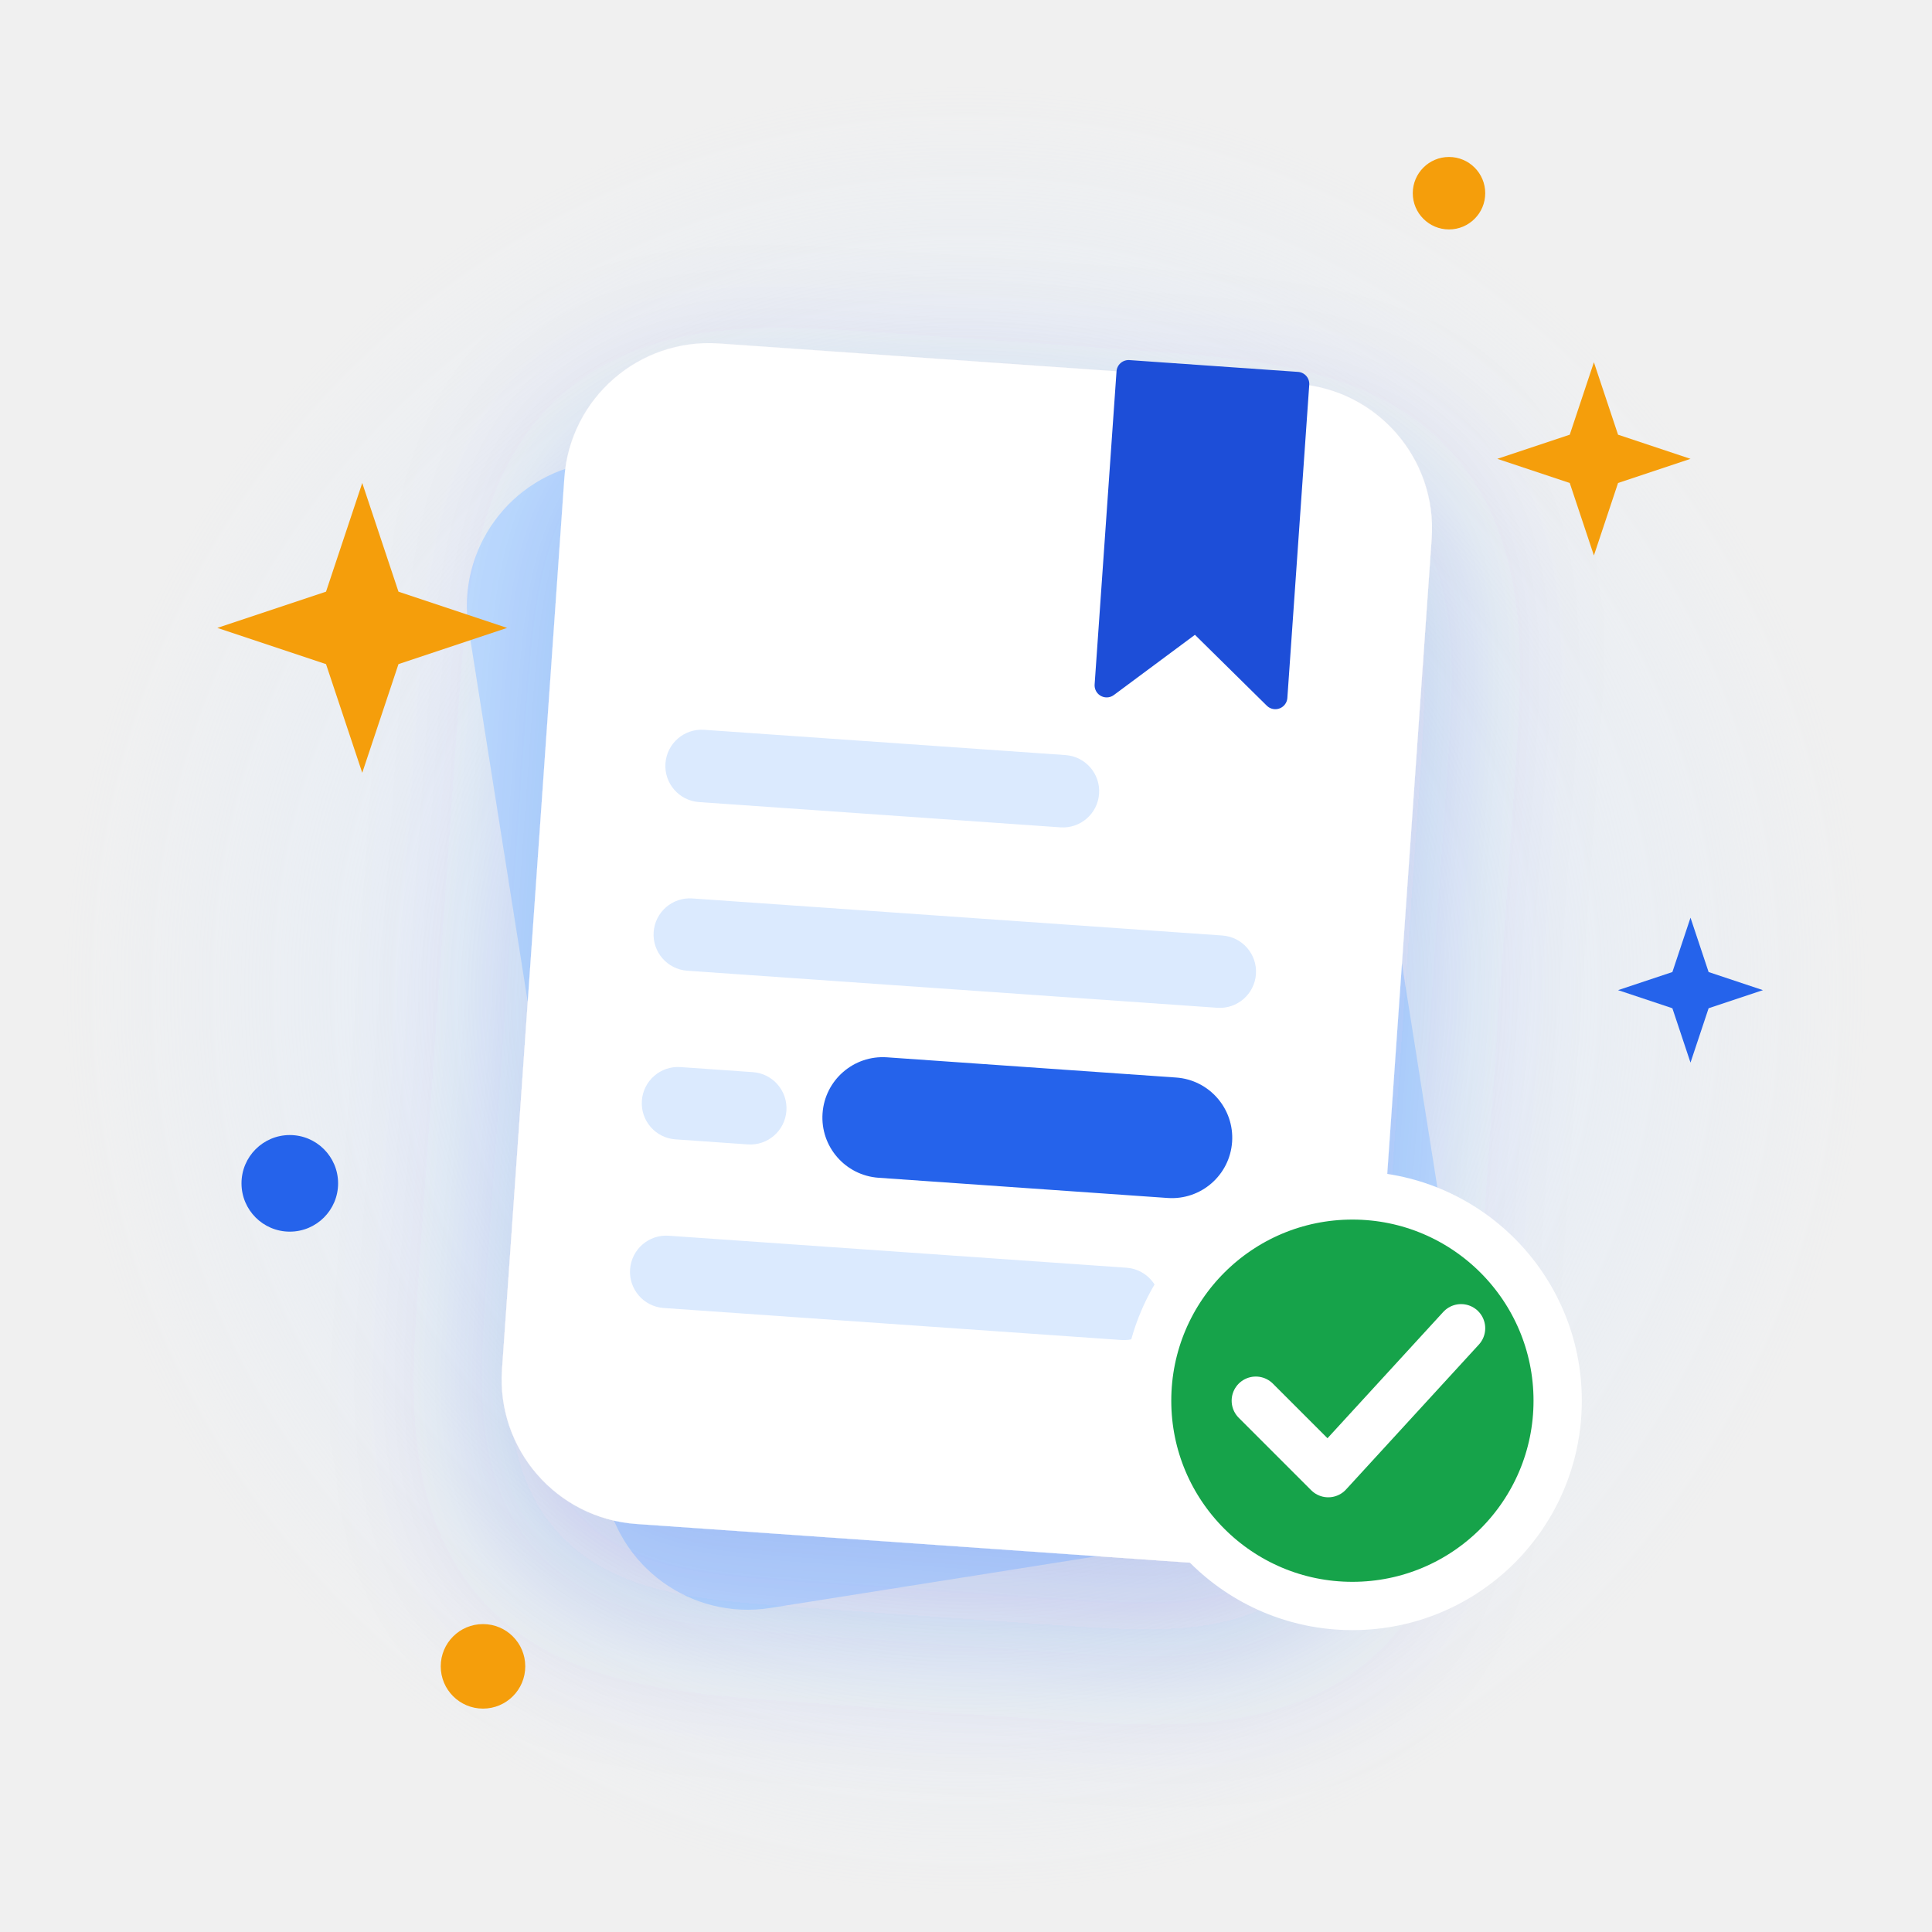
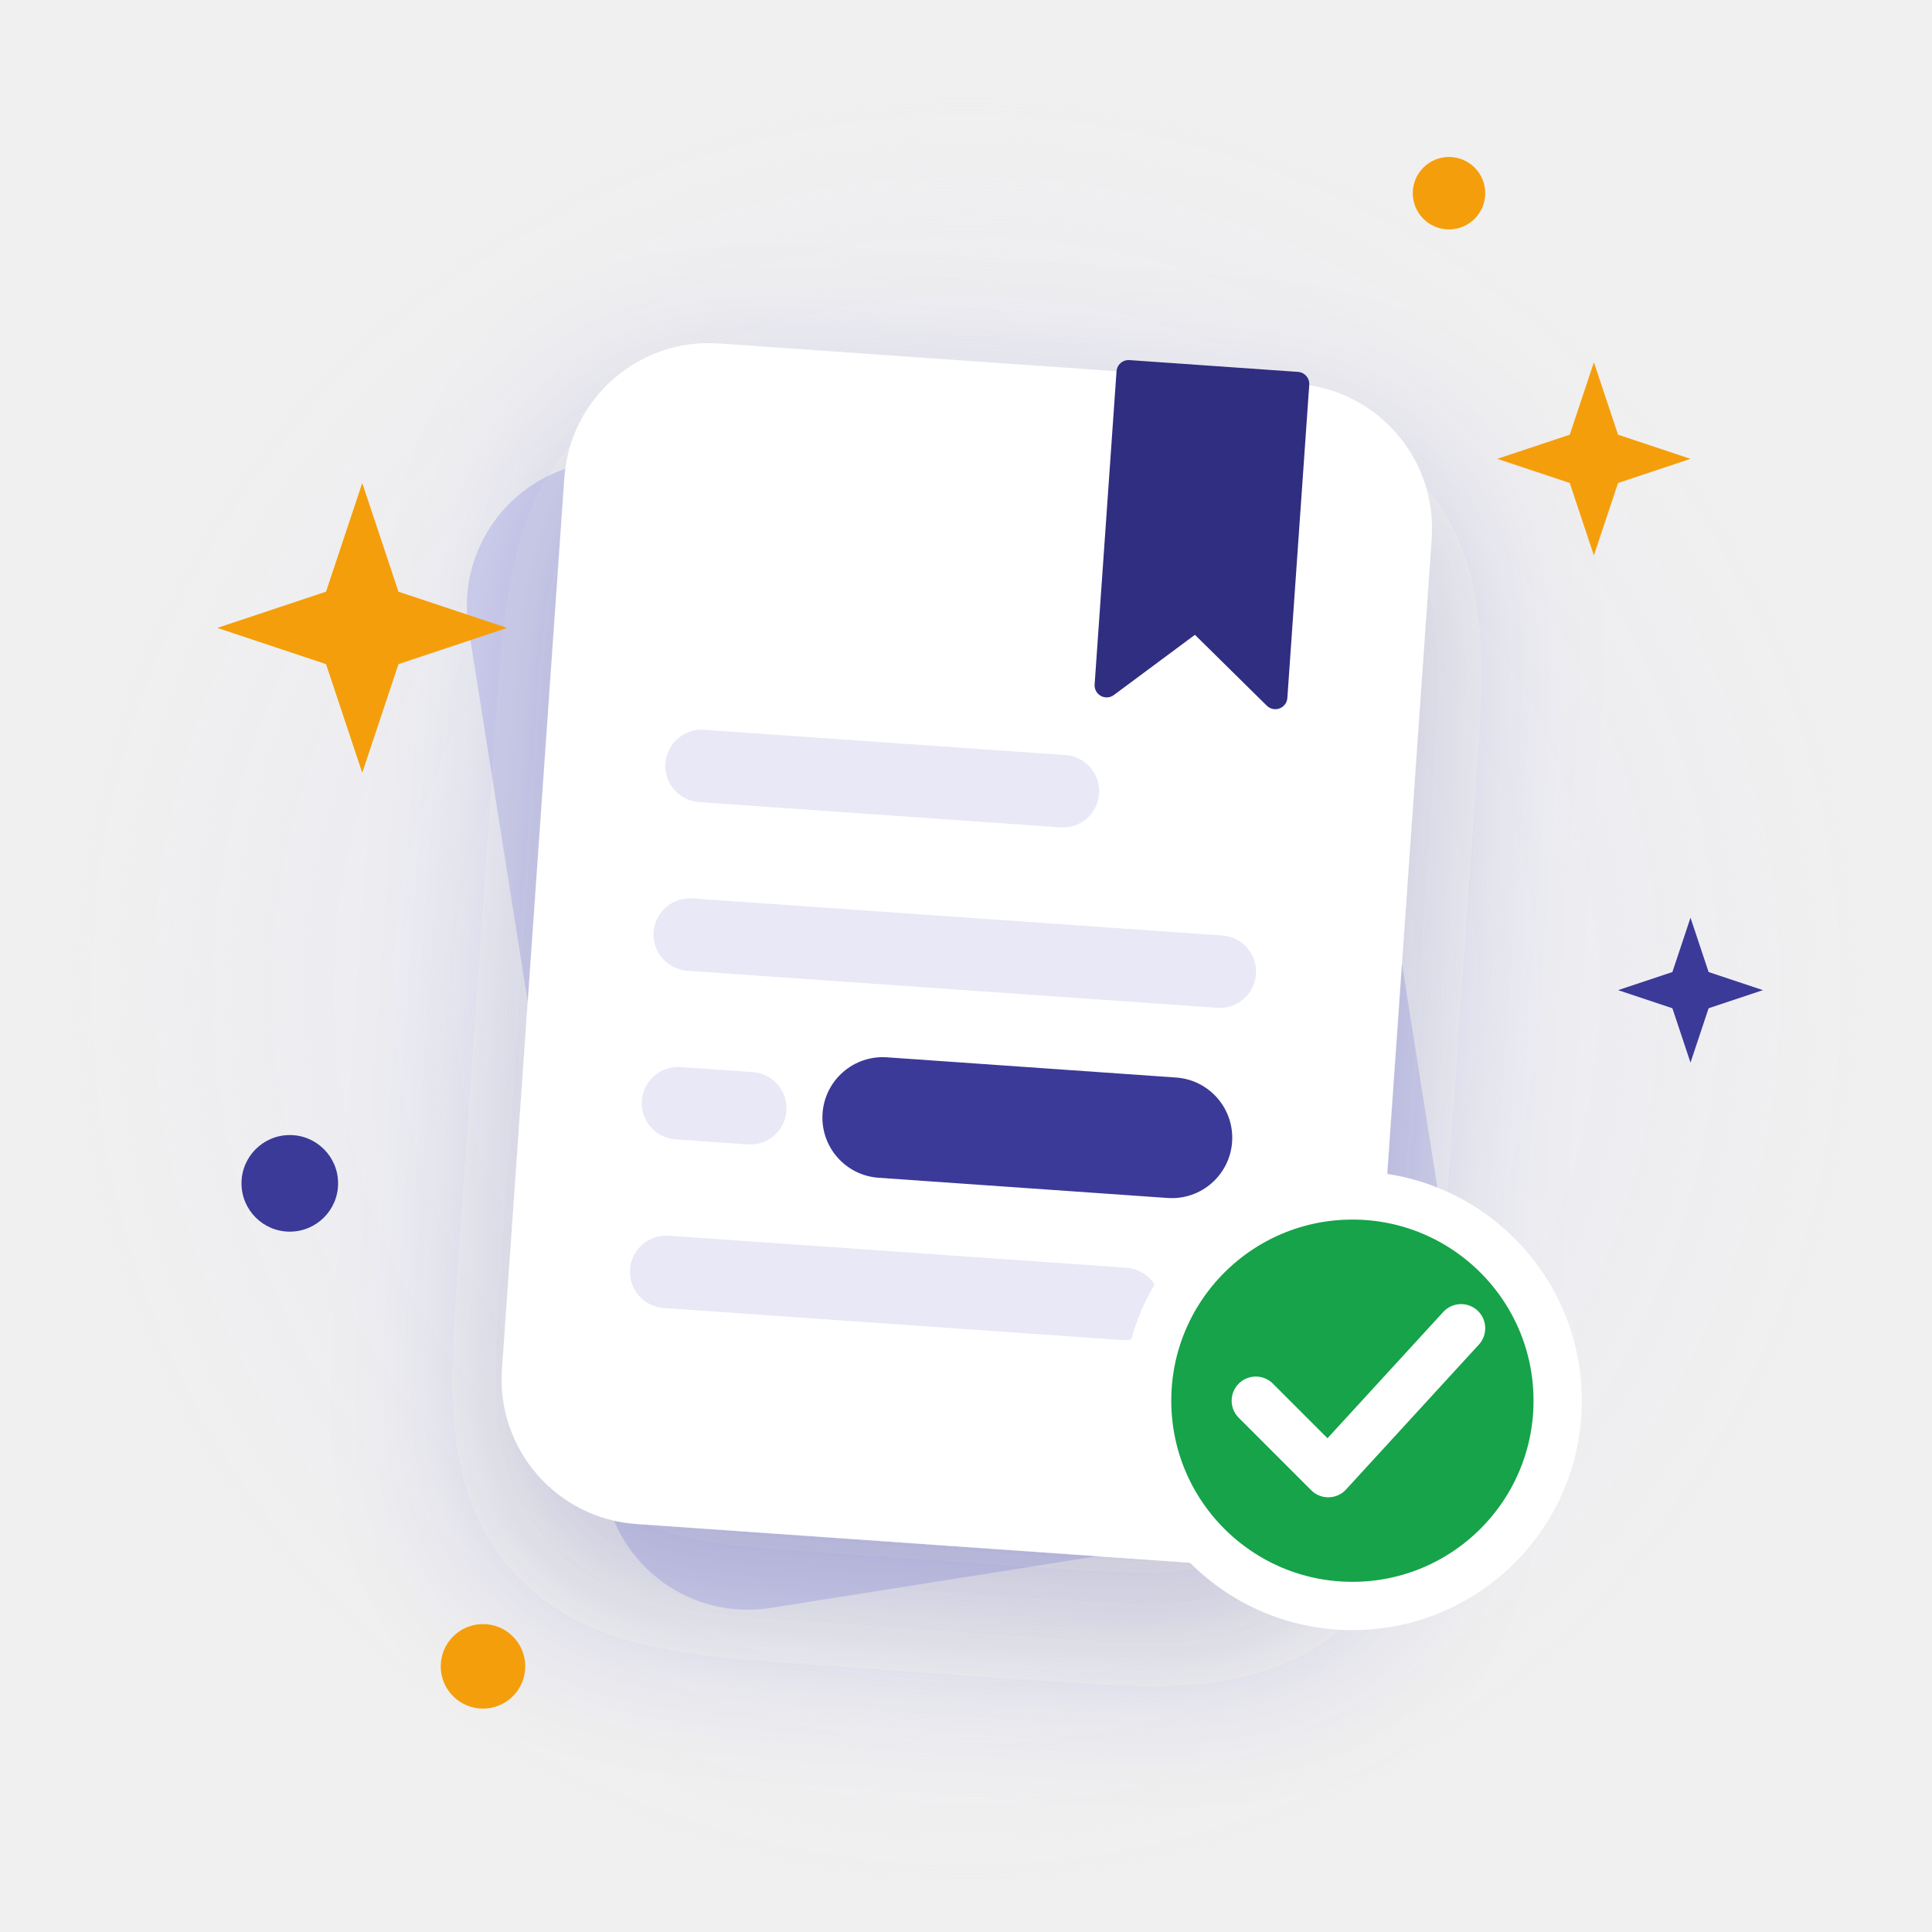
<svg xmlns="http://www.w3.org/2000/svg" viewBox="0 0 160 160">
  <defs>
    <radialGradient id="halo" cx=".5" cy=".5" r=".5">
-       <stop offset="0" stop-color="#DBEAFE" />
-       <stop offset="1" stop-color="#DBEAFE" stop-opacity="0" />
+       <stop offset="0" stop-color="#E8E8F6" />
+       <stop offset="1" stop-color="#E8E8F6" stop-opacity="0" />
    </radialGradient>
    <filter id="sh" x="-30%" y="-30%" width="160%" height="170%">
-       <feDropShadow dx="0" dy="6" stdDeviation="7" flood-color="#1D4ED8" flood-opacity=".22" />
+       <feDropShadow dx="0" dy="6" stdDeviation="7" flood-color="#2F2E80" flood-opacity=".22" />
    </filter>
  </defs>
  <circle cx="80" cy="82" r="76" fill="url(#halo)" />
-   <rect x="44" y="34" width="72" height="96" rx="12" fill="#BFDBFE" transform="rotate(-9 80 82)" />
+   <rect x="44" y="34" width="72" height="96" rx="12" fill="#CFCFEC" transform="rotate(-9 80 82)" />
  <g filter="url(#sh)">
    <rect x="44" y="30" width="72" height="98" rx="12" fill="#FFFFFF" transform="rotate(4 80 80)" />
  </g>
  <g transform="rotate(4 80 80)">
-     <path d="M90,30 L104,30 L104,56 L97,50 L90,56 Z" fill="#1D4ED8" stroke="#1D4ED8" stroke-width="2" stroke-linejoin="round" />
-     <rect x="54" y="62" width="36" height="6" rx="3" fill="#DBEAFE" />
-     <rect x="54" y="76" width="50" height="6" rx="3" fill="#DBEAFE" />
-     <rect x="54" y="90" width="12" height="6" rx="3" fill="#DBEAFE" />
-     <rect x="69" y="88" width="34" height="10" rx="5" fill="#2563EB" />
-     <rect x="54" y="104" width="44" height="6" rx="3" fill="#DBEAFE" />
+     <path d="M90,30 L104,30 L104,56 L97,50 L90,56 Z" fill="#2F2E80" stroke="#2F2E80" stroke-width="2" stroke-linejoin="round" />
+     <rect x="54" y="62" width="36" height="6" rx="3" fill="#E8E8F6" />
+     <rect x="54" y="76" width="50" height="6" rx="3" fill="#E8E8F6" />
+     <rect x="54" y="90" width="12" height="6" rx="3" fill="#E8E8F6" />
+     <rect x="69" y="88" width="34" height="10" rx="5" fill="#3B3A98" />
+     <rect x="54" y="104" width="44" height="6" rx="3" fill="#E8E8F6" />
  </g>
  <circle cx="112" cy="116" r="17" fill="#16A34A" stroke="#FFFFFF" stroke-width="4" />
  <path d="M104,116 L110,122 L121,110" fill="none" stroke="#FFFFFF" stroke-width="4" stroke-linecap="round" stroke-linejoin="round" />
  <path d="M30,40 L33,49 L42,52 L33,55 L30,64 L27,55 L18,52 L27,49 Z" fill="#F59E0B" />
  <path d="M132,30 L134,36 L140,38 L134,40 L132,46 L130,40 L124,38 L130,36 Z" fill="#F59E0B" />
-   <path d="M140,76 L141.5,80.5 L146,82 L141.5,83.5 L140,88 L138.5,83.5 L134,82 L138.5,80.5 Z" fill="#2563EB" />
-   <circle cx="24" cy="98" r="4" fill="#2563EB" />
+   <path d="M140,76 L141.5,80.5 L146,82 L141.5,83.5 L140,88 L138.5,83.5 L134,82 L138.5,80.5 Z" fill="#3B3A98" />
+   <circle cx="24" cy="98" r="4" fill="#3B3A98" />
  <circle cx="120" cy="16" r="3" fill="#F59E0B" />
  <circle cx="40" cy="138" r="3.5" fill="#F59E0B" />
</svg>
